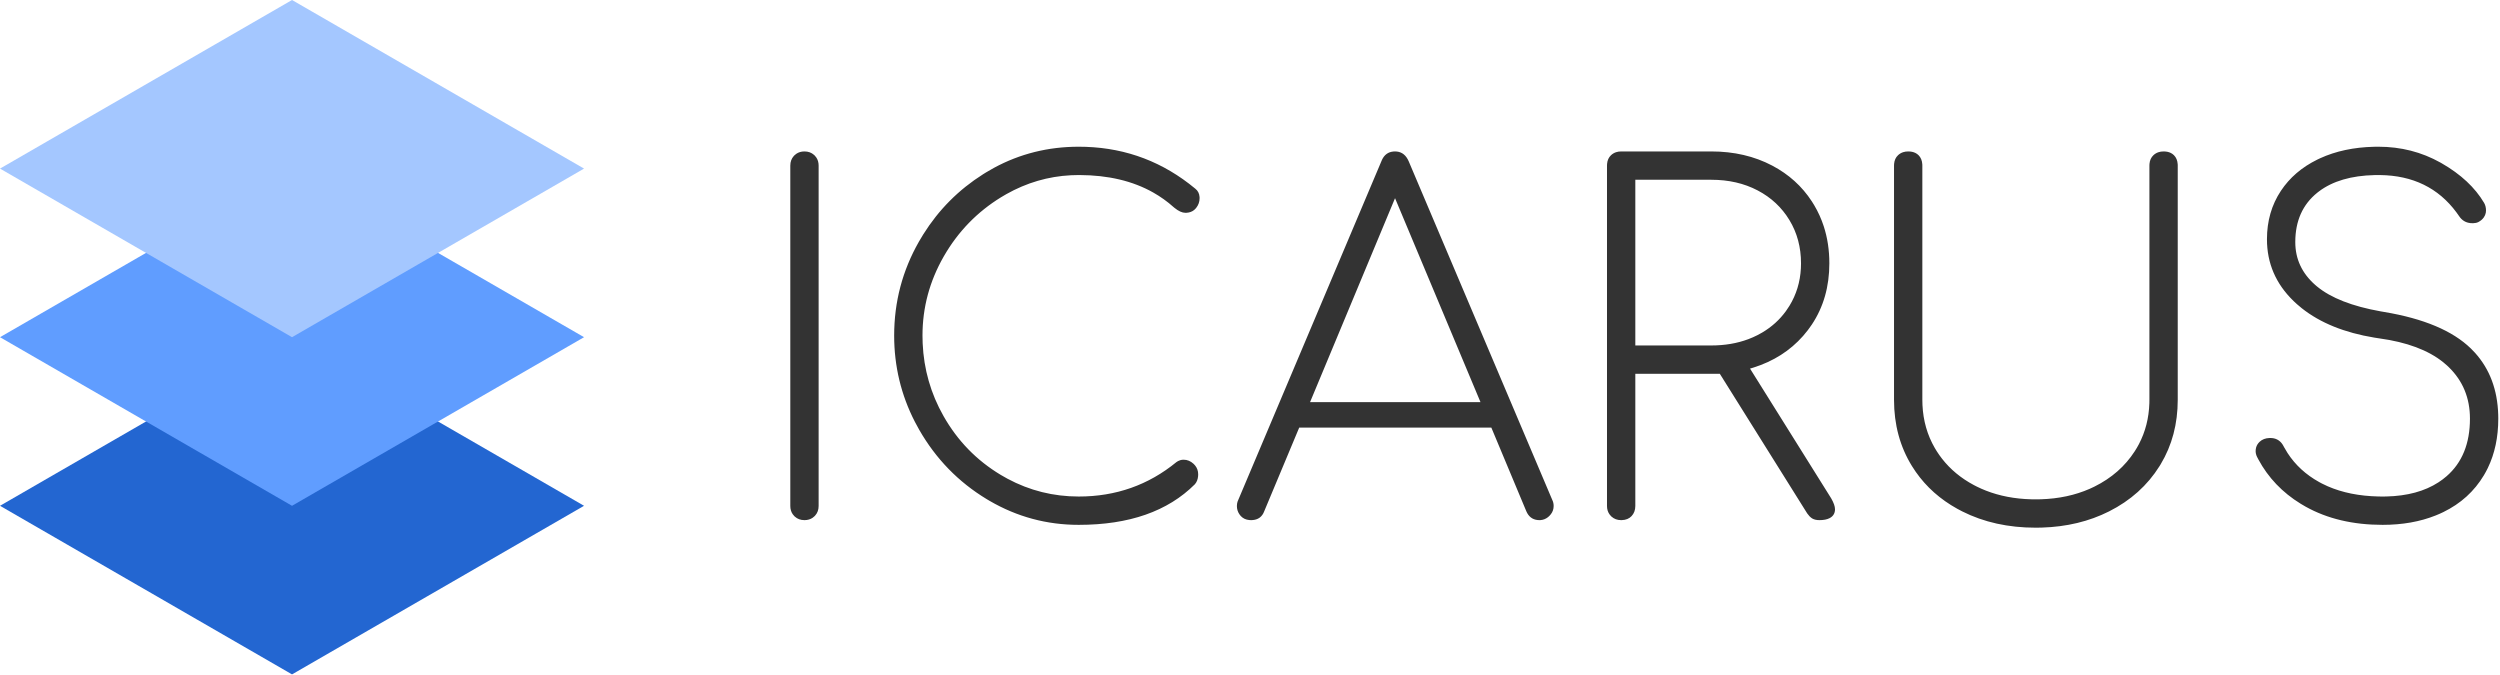
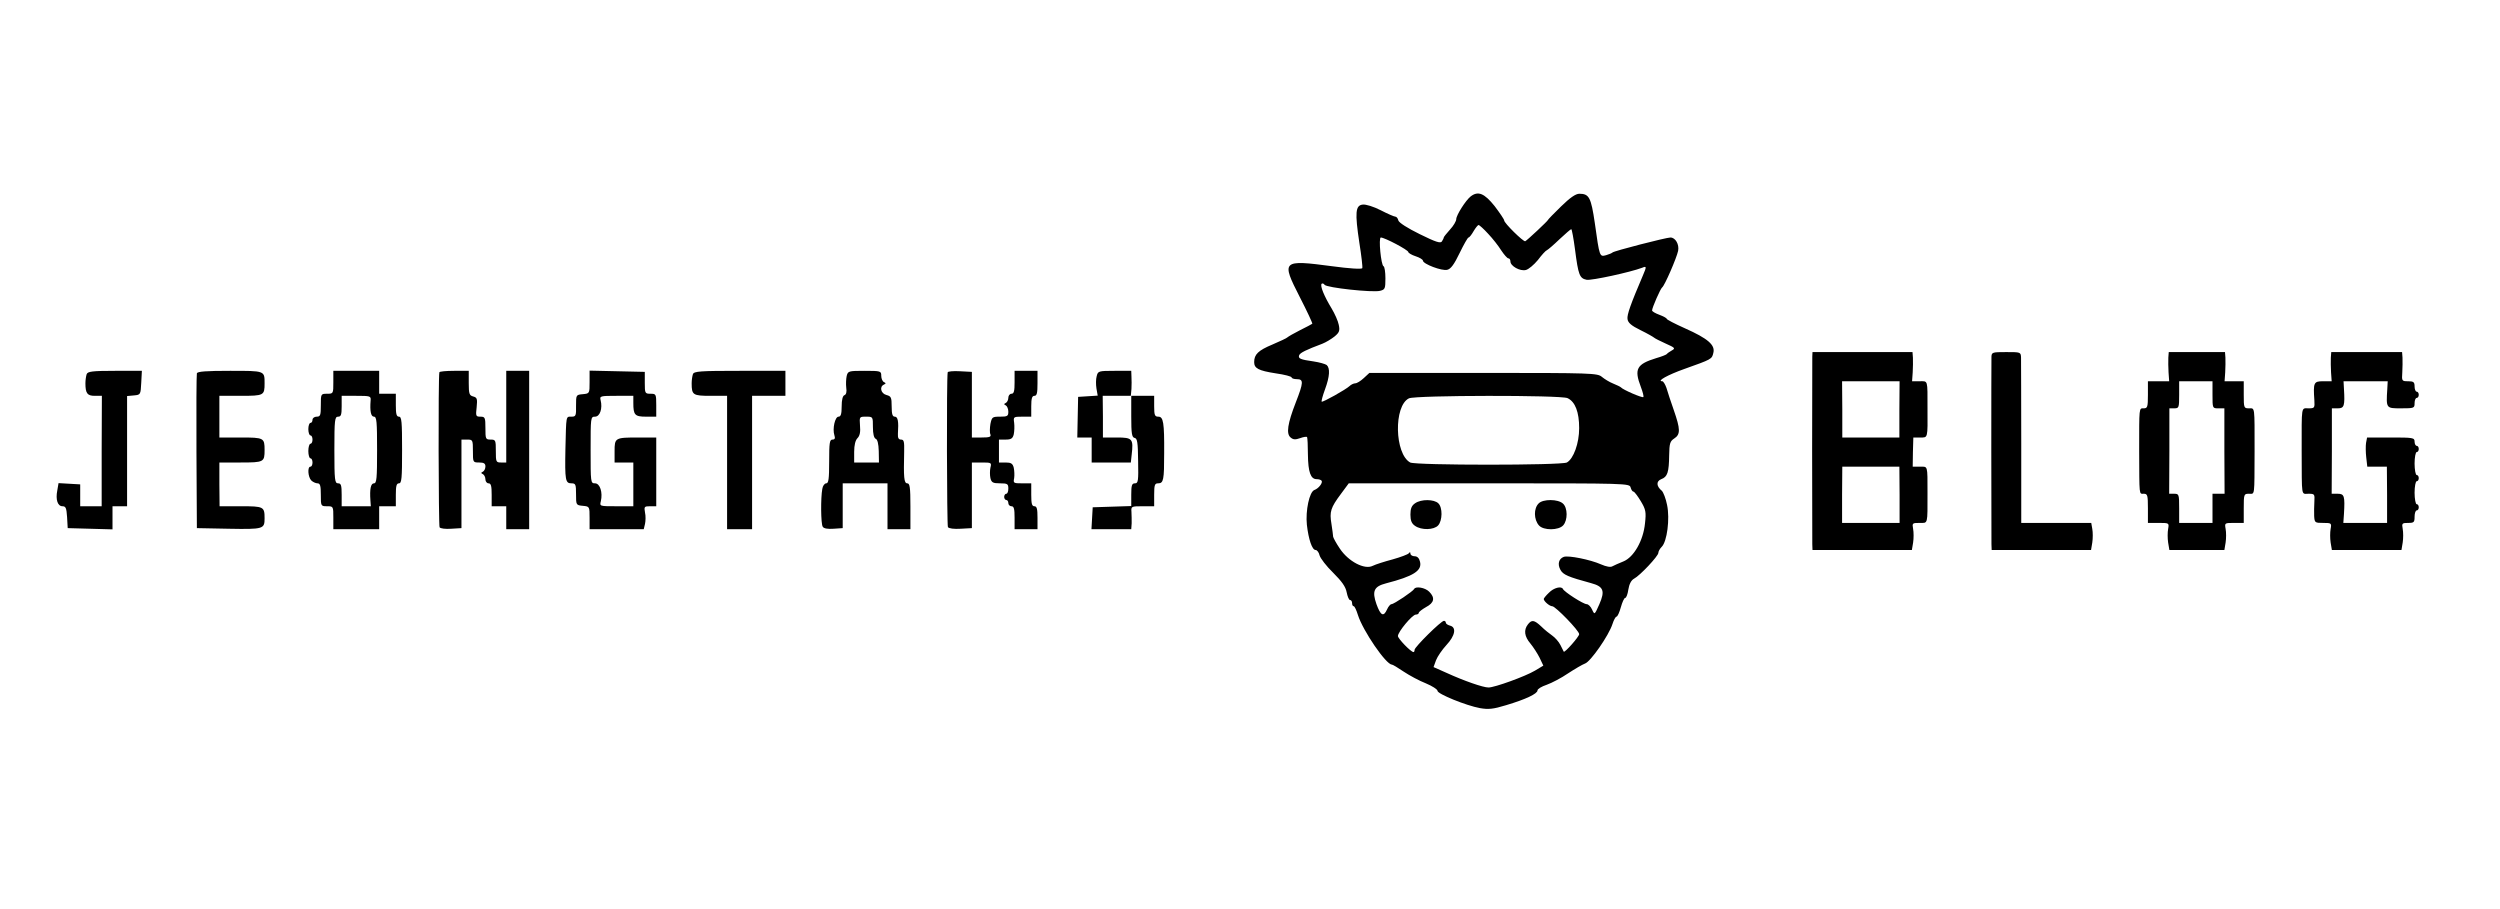
- <svg xmlns="http://www.w3.org/2000/svg" version="1.1" width="949" height="256" viewbox="0 0 949 256">
-   <path fill="#2366d1" d="M110.851 128L221.703 192L110.851 256L0 192Z" />
-   <path fill="#609dff" d="M110.851 64L221.703 128L110.851 192L0 128Z" />
-   <path fill="#a4c7ff" d="M110.851 0L221.703 64L110.851 128L0 64Z" />
-   <g transform="translate(300, 55.695), scale(0.7)" fill="#333">
-     <path d="M 613.888 10.24 L 613.888 137.216 A 60.705 60.705 0 0 0 613.954 140.055 Q 614.553 152.847 620.602 163.316 A 50.135 50.135 0 0 0 621.696 165.12 A 51.598 51.598 0 0 0 624.562 169.185 Q 631.357 177.897 641.762 183.449 A 63.11 63.11 0 0 0 643.456 184.32 A 61.649 61.649 0 0 0 648.369 186.492 Q 659.467 190.833 672.846 191.198 A 90.809 90.809 0 0 0 675.328 191.232 A 90.563 90.563 0 0 0 678.104 191.19 Q 692.78 190.74 704.7 185.489 A 61.259 61.259 0 0 0 707.2 184.32 Q 721.152 177.408 729.088 165.12 A 49.502 49.502 0 0 0 731.322 161.299 Q 736.63 151.203 736.997 139.036 A 60.335 60.335 0 0 0 737.024 137.216 L 737.024 10.24 A 10.857 10.857 0 0 1 737.062 9.315 Q 737.313 6.384 739.2 4.608 A 7.256 7.256 0 0 1 741.925 2.981 Q 743.196 2.56 744.704 2.56 Q 746.956 2.56 748.602 3.369 A 6.472 6.472 0 0 1 750.336 4.608 Q 752.167 6.439 752.361 9.499 A 11.729 11.729 0 0 1 752.384 10.24 L 752.384 137.216 Q 752.384 156.807 743.135 172.194 A 64.077 64.077 0 0 1 742.528 173.184 Q 732.672 188.928 715.136 197.76 Q 698.912 205.931 678.635 206.543 A 109.71 109.71 0 0 1 675.328 206.592 Q 653.056 206.592 635.52 197.76 A 77.835 77.835 0 0 1 632.828 196.338 Q 618.963 188.661 610.337 176.346 A 65.778 65.778 0 0 1 608.256 173.184 Q 598.528 157.44 598.528 137.216 L 598.528 10.24 A 10.857 10.857 0 0 1 598.566 9.315 Q 598.817 6.384 600.704 4.608 A 7.256 7.256 0 0 1 603.429 2.981 Q 604.7 2.56 606.208 2.56 Q 608.46 2.56 610.106 3.369 A 6.472 6.472 0 0 1 611.84 4.608 Q 613.671 6.439 613.865 9.499 A 11.729 11.729 0 0 1 613.888 10.24 Z M 895.488 8.96 A 69.507 69.507 0 0 0 894.88 8.615 Q 879.509 0 861.184 0 A 100.005 100.005 0 0 0 858.79 0.028 Q 842.342 0.422 829.568 6.272 A 61.75 61.75 0 0 0 828.078 6.979 Q 815.456 13.172 808.32 23.936 Q 800.768 35.328 800.768 50.176 Q 800.768 69.697 815.175 83.659 A 59.222 59.222 0 0 0 817.024 85.376 A 60.63 60.63 0 0 0 819.68 87.606 Q 834.727 99.526 859.059 103.529 A 133.91 133.91 0 0 0 861.696 103.936 Q 884.116 107.004 896.419 116.925 A 41.61 41.61 0 0 1 898.432 118.656 A 43.592 43.592 0 0 1 899.28 119.455 Q 910.848 130.653 910.848 147.456 Q 910.848 167.68 898.176 178.688 A 39.281 39.281 0 0 1 893.72 182.034 Q 882.522 189.266 865.531 189.672 A 85.481 85.481 0 0 1 863.488 189.696 A 102.18 102.18 0 0 1 861.3 189.673 Q 845.567 189.336 833.654 184.112 A 55.097 55.097 0 0 1 830.592 182.656 A 56.619 56.619 0 0 1 829.066 181.842 Q 818.274 175.871 811.94 166.114 A 47.528 47.528 0 0 1 809.984 162.816 A 12.115 12.115 0 0 0 809.808 162.46 Q 807.734 158.428 803.571 158.002 A 9.942 9.942 0 0 0 802.56 157.952 A 12.194 12.194 0 0 0 802.217 157.957 Q 798.871 158.051 796.8 160 A 7.449 7.449 0 0 0 796.119 160.731 Q 794.934 162.191 794.688 164.094 A 8.003 8.003 0 0 0 794.624 165.12 A 6.218 6.218 0 0 0 794.708 166.137 Q 794.803 166.708 795.004 167.28 A 7.895 7.895 0 0 0 795.392 168.192 A 65.044 65.044 0 0 0 796.099 169.546 Q 804.091 184.419 819.055 193.615 A 74.4 74.4 0 0 0 821.76 195.2 Q 839.424 205.056 863.488 205.056 Q 879.548 205.056 892.299 199.951 A 62.036 62.036 0 0 0 896.384 198.144 Q 910.592 191.232 918.4 178.176 A 51.186 51.186 0 0 0 920.533 174.225 Q 926.208 162.515 926.208 147.456 A 72.811 72.811 0 0 0 926.178 145.354 Q 925.592 125.061 913.589 111.755 A 49.8 49.8 0 0 0 911.36 109.44 Q 896.512 94.976 864.256 89.6 A 157.882 157.882 0 0 1 862.446 89.288 Q 839.242 85.142 827.904 75.776 A 41.218 41.218 0 0 1 826.977 74.987 Q 816.128 65.472 816.128 51.712 A 49.293 49.293 0 0 1 816.128 51.578 Q 816.175 34.522 828.032 24.96 A 35.234 35.234 0 0 1 828.891 24.289 Q 840.118 15.794 859.213 15.381 A 91.194 91.194 0 0 1 861.184 15.36 A 73.044 73.044 0 0 1 862.037 15.365 Q 888.747 15.677 903.514 35.593 A 59.37 59.37 0 0 1 904.96 37.632 Q 907.22 41.022 911.076 41.419 A 10.261 10.261 0 0 0 912.128 41.472 A 14.543 14.543 0 0 0 912.743 41.459 Q 914.336 41.392 915.2 40.96 A 10.655 10.655 0 0 0 915.336 40.891 Q 916.348 40.366 917.135 39.681 A 7.607 7.607 0 0 0 918.4 38.272 Q 919.197 37.122 919.442 35.787 A 6.761 6.761 0 0 0 919.552 34.56 Q 919.552 32.256 918.528 30.464 Q 911.104 17.92 895.488 8.96 Z M 160.311 0.068 A 110.648 110.648 0 0 0 156.416 0 Q 131.565 0 110.402 11.483 A 99.343 99.343 0 0 0 106.112 13.952 A 109.009 109.009 0 0 0 104.543 14.926 Q 84.677 27.489 72.14 47.479 A 111.393 111.393 0 0 0 69.76 51.456 Q 56.32 75.008 56.32 102.4 Q 56.32 127.331 67.56 149.187 A 107.592 107.592 0 0 0 69.888 153.472 Q 83.456 177.152 106.496 191.104 A 103.444 103.444 0 0 0 108.082 192.045 Q 130.459 205.056 156.416 205.056 Q 197.376 205.056 219.392 183.04 Q 220.918 181.296 221.145 178.624 A 11.364 11.364 0 0 0 221.184 177.664 Q 221.184 174.906 219.514 172.852 A 8.614 8.614 0 0 0 218.752 172.032 A 10.501 10.501 0 0 0 218.638 171.925 Q 216.248 169.728 213.248 169.728 A 6.244 6.244 0 0 0 211.549 169.961 Q 210.906 170.141 210.291 170.463 A 7.508 7.508 0 0 0 209.408 171.008 Q 186.624 189.696 156.416 189.696 Q 135.765 189.696 117.743 180.022 A 87.237 87.237 0 0 1 114.048 177.92 Q 94.464 166.144 83.072 146.048 Q 72.704 127.758 71.772 106.604 A 95.549 95.549 0 0 1 71.68 102.4 Q 71.68 79.616 83.2 59.52 A 97.348 97.348 0 0 1 83.35 59.26 Q 94.847 39.346 114.304 27.392 A 88.056 88.056 0 0 1 117.155 25.713 Q 133.663 16.406 152.218 15.466 A 82.911 82.911 0 0 1 156.416 15.36 A 117.212 117.212 0 0 1 156.817 15.361 Q 180.184 15.441 196.829 24.848 A 63.01 63.01 0 0 1 207.872 32.768 A 23.034 23.034 0 0 0 208.339 33.158 Q 211.641 35.84 214.272 35.84 A 9.974 9.974 0 0 0 214.911 35.82 Q 217.343 35.664 219.009 34.296 A 6.873 6.873 0 0 0 219.904 33.408 A 9.994 9.994 0 0 0 220.133 33.126 Q 221.952 30.799 221.952 27.904 A 8.988 8.988 0 0 0 221.929 27.259 Q 221.724 24.398 219.648 22.784 A 110.881 110.881 0 0 0 219.543 22.697 Q 193.686 1.244 160.311 0.068 Z M 551.168 198.4 L 504.064 123.136 L 499.456 123.136 L 458.24 123.136 L 458.24 194.816 Q 458.24 198.144 456.192 200.32 Q 454.232 202.403 450.865 202.492 A 11.487 11.487 0 0 1 450.56 202.496 Q 447.452 202.496 445.349 200.598 A 7.871 7.871 0 0 1 445.056 200.32 A 7.525 7.525 0 0 1 444.182 199.275 Q 442.889 197.403 442.88 194.85 A 10.179 10.179 0 0 1 442.88 194.816 L 442.88 10.24 A 10.857 10.857 0 0 1 442.918 9.315 Q 443.169 6.384 445.056 4.608 A 7.256 7.256 0 0 1 447.781 2.981 Q 449.052 2.56 450.56 2.56 L 499.456 2.56 Q 517.888 2.56 532.48 10.24 Q 545.954 17.332 553.971 29.662 A 58.968 58.968 0 0 1 555.264 31.744 A 56.737 56.737 0 0 1 560.414 43.13 Q 563.456 52.468 563.456 63.232 Q 563.456 82.2 553.946 96.465 A 56.692 56.692 0 0 1 551.808 99.456 A 58.849 58.849 0 0 1 549.212 102.618 Q 538.621 114.637 522.253 119.779 A 72.195 72.195 0 0 1 520.448 120.32 L 564.48 190.72 Q 566.528 194.304 566.528 196.608 A 6.599 6.599 0 0 1 566.478 197.436 Q 566.253 199.208 565.035 200.395 A 5.625 5.625 0 0 1 564.352 200.96 A 6.473 6.473 0 0 1 563.547 201.443 Q 561.472 202.496 558.08 202.496 Q 555.751 202.496 554.27 201.649 A 4.911 4.911 0 0 1 553.984 201.472 Q 552.654 200.585 551.515 198.93 A 14.447 14.447 0 0 1 551.168 198.4 Z M 399.104 197.632 L 380.16 152.32 L 275.968 152.32 L 257.024 197.632 Q 255.324 202.248 250.396 202.483 A 11.297 11.297 0 0 1 249.856 202.496 A 10.258 10.258 0 0 1 248.931 202.455 Q 246.143 202.203 244.4 200.383 A 6.997 6.997 0 0 1 244.224 200.192 A 8.678 8.678 0 0 1 243.477 199.224 Q 242.176 197.264 242.176 194.816 A 7.805 7.805 0 0 1 242.282 193.521 A 7.181 7.181 0 0 1 242.944 191.488 L 320.512 7.936 A 12.196 12.196 0 0 1 320.852 7.129 Q 322.805 2.936 327.14 2.591 A 10.038 10.038 0 0 1 327.936 2.56 A 9.004 9.004 0 0 1 328.947 2.615 Q 333.29 3.106 335.36 7.936 L 413.184 191.488 Q 413.952 193.024 413.952 194.816 A 7.64 7.64 0 0 1 413.846 196.101 Q 413.457 198.383 411.648 200.192 A 9.044 9.044 0 0 1 410.871 200.886 Q 409.083 202.303 406.879 202.473 A 7.908 7.908 0 0 1 406.272 202.496 A 9.93 9.93 0 0 1 405.339 202.453 Q 400.96 202.04 399.104 197.632 Z M 15.36 10.24 L 15.36 194.816 Q 15.36 197.924 13.462 200.027 A 7.871 7.871 0 0 1 13.184 200.32 A 7.525 7.525 0 0 1 12.139 201.194 Q 10.267 202.487 7.714 202.496 A 10.179 10.179 0 0 1 7.68 202.496 Q 4.572 202.496 2.469 200.598 A 7.871 7.871 0 0 1 2.176 200.32 A 7.525 7.525 0 0 1 1.302 199.275 Q 0.009 197.403 0 194.85 A 10.179 10.179 0 0 1 0 194.816 L 0 10.24 Q 0 7.132 1.898 5.029 A 7.871 7.871 0 0 1 2.176 4.736 A 7.525 7.525 0 0 1 3.221 3.862 Q 5.093 2.569 7.646 2.56 A 10.179 10.179 0 0 1 7.68 2.56 Q 10.788 2.56 12.891 4.458 A 7.871 7.871 0 0 1 13.184 4.736 A 7.525 7.525 0 0 1 14.058 5.781 Q 15.351 7.653 15.36 10.206 A 10.179 10.179 0 0 1 15.36 10.24 Z M 281.856 138.496 L 374.272 138.496 L 327.936 27.904 L 281.856 138.496 Z M 458.24 107.776 L 499.456 107.776 Q 510.418 107.776 519.519 104.362 A 48.175 48.175 0 0 0 524.544 102.144 A 47.471 47.471 0 0 0 527.059 100.761 Q 534.75 96.219 539.878 89.183 A 43.678 43.678 0 0 0 541.824 86.272 Q 547.436 77.109 548.027 65.896 A 50.673 50.673 0 0 0 548.096 63.232 Q 548.096 50.176 541.824 39.808 Q 535.552 29.44 524.544 23.68 Q 513.536 17.92 499.456 17.92 L 458.24 17.92 L 458.24 107.776 Z" vector-effect="non-scaling-stroke" />
+ <svg xmlns="http://www.w3.org/2000/svg" version="1.0" width="1200pt" height="436pt" viewBox="0 0 1200 436" preserveAspectRatio="xMidYMid meet">
+   <g transform="translate(0,436) scale(0.1,-0.1)" fill="#000000" stroke="none">
+     <path d="M7059 3417 c-24 -19 -69 -90 -69 -109 0 -9 -13 -32 -30 -50 -16 -18 -30 -35 -30 -38 0 -3 -4 -11 -9 -19 -7 -10 -29 -3 -106 35 -59 29 -100 55 -103 66 -2 10 -9 18 -14 18 -6 0 -38 14 -71 31 -33 17 -71 29 -86 27 -35 -4 -38 -38 -16 -184 10 -62 16 -116 14 -121 -2 -6 -63 -2 -144 9 -242 32 -246 28 -156 -148 35 -68 62 -126 60 -128 -2 -2 -29 -16 -59 -31 -30 -15 -57 -31 -60 -34 -3 -4 -36 -19 -73 -35 -67 -28 -87 -47 -87 -84 0 -30 20 -41 103 -54 43 -6 77 -15 77 -20 0 -4 11 -8 25 -8 33 0 32 -16 -5 -111 -40 -103 -47 -151 -25 -169 13 -11 23 -11 46 -3 16 6 31 8 33 5 2 -4 4 -42 4 -84 1 -84 13 -118 42 -118 10 0 21 -3 24 -8 6 -10 -15 -37 -35 -44 -24 -9 -43 -99 -36 -167 8 -70 25 -121 42 -121 7 0 16 -12 19 -26 4 -14 33 -52 65 -83 42 -42 60 -67 65 -94 4 -20 11 -37 16 -37 6 0 10 -7 10 -15 0 -8 3 -15 8 -15 4 0 13 -19 20 -42 24 -76 135 -238 163 -238 4 0 29 -15 57 -34 27 -18 75 -44 106 -56 31 -13 56 -29 56 -36 0 -15 138 -71 204 -83 40 -7 63 -5 125 14 94 28 151 55 151 71 0 7 20 19 44 27 25 9 71 33 103 55 32 21 68 42 81 47 26 8 114 134 132 190 6 19 15 35 19 35 5 0 14 20 21 45 7 25 16 45 21 45 5 0 12 18 15 40 4 26 14 45 27 52 29 15 117 109 117 124 0 7 7 20 16 29 26 25 40 135 26 201 -6 31 -18 61 -25 68 -27 22 -28 46 -3 56 30 11 37 33 38 115 1 56 4 67 24 80 31 20 30 45 -2 137 -14 40 -30 88 -35 106 -6 17 -15 32 -20 32 -29 0 27 31 106 59 132 47 132 47 139 77 10 38 -26 69 -136 118 -49 22 -88 42 -88 46 0 3 -16 12 -35 19 -19 7 -35 16 -35 21 0 13 40 104 48 110 12 8 70 142 77 176 6 31 -13 64 -37 64 -20 0 -273 -65 -278 -72 -3 -3 -17 -9 -31 -13 -31 -8 -31 -10 -54 155 -18 122 -27 140 -74 140 -18 0 -45 -19 -88 -61 -35 -34 -63 -63 -63 -65 0 -4 -100 -98 -109 -102 -9 -3 -101 87 -101 100 0 5 -21 36 -46 69 -49 61 -79 74 -115 46z m84 -179 c22 -23 50 -59 63 -80 14 -21 29 -38 34 -38 6 0 10 -7 10 -15 0 -22 46 -48 74 -41 13 3 39 25 58 48 18 24 37 45 43 47 5 2 33 26 61 53 28 26 53 48 56 48 3 0 11 -44 18 -97 16 -124 22 -139 56 -146 24 -4 209 36 267 58 21 9 21 5 3 -37 -59 -138 -77 -189 -74 -209 2 -18 18 -32 63 -54 33 -16 62 -33 65 -36 3 -3 28 -16 55 -28 45 -20 48 -23 30 -33 -11 -6 -22 -14 -25 -18 -3 -3 -25 -12 -50 -19 -94 -29 -107 -52 -74 -138 9 -24 15 -46 12 -49 -5 -5 -98 35 -108 47 -3 3 -20 11 -37 18 -18 7 -42 22 -54 32 -21 18 -47 19 -569 19 l-547 0 -27 -25 c-15 -14 -33 -25 -41 -25 -7 0 -20 -6 -27 -13 -18 -17 -129 -79 -134 -75 -2 3 5 29 16 59 23 62 25 102 8 117 -7 5 -35 13 -62 17 -64 9 -76 14 -70 30 5 12 34 26 111 55 18 7 44 23 59 35 23 19 26 28 20 56 -3 17 -19 53 -34 78 -36 59 -57 110 -48 119 4 3 10 1 14 -5 9 -14 230 -38 266 -29 24 6 26 10 26 60 0 30 -4 56 -9 58 -12 4 -25 138 -13 138 18 0 132 -60 132 -70 0 -4 16 -14 35 -20 19 -6 35 -16 35 -21 0 -16 92 -51 117 -44 17 4 33 26 59 80 20 41 39 75 43 75 4 0 15 14 24 30 10 17 21 30 24 30 4 0 25 -19 46 -42z m381 -789 c37 -17 56 -67 56 -144 0 -73 -27 -147 -59 -165 -27 -14 -725 -14 -752 0 -75 41 -80 272 -6 308 32 15 728 16 761 1z m303 -429 c3 -11 9 -20 14 -20 4 0 20 -21 35 -46 24 -40 26 -52 20 -106 -8 -83 -54 -163 -104 -183 -21 -8 -44 -19 -52 -23 -9 -6 -30 -2 -55 9 -52 23 -157 44 -179 36 -24 -9 -31 -35 -16 -62 13 -24 37 -34 147 -64 60 -16 68 -37 40 -101 -23 -52 -23 -52 -35 -26 -6 14 -18 26 -26 26 -16 0 -108 59 -114 73 -7 15 -44 6 -67 -18 -14 -13 -25 -27 -25 -30 0 -11 28 -35 41 -35 15 0 129 -117 129 -134 0 -12 -70 -91 -74 -84 -1 2 -8 16 -16 32 -8 16 -26 36 -39 45 -13 9 -37 28 -53 44 -34 32 -46 33 -64 10 -21 -27 -17 -58 12 -92 14 -17 34 -48 44 -68 l18 -38 -40 -24 c-47 -28 -194 -81 -223 -81 -26 0 -118 32 -201 70 l-63 28 12 33 c7 18 29 50 50 73 42 45 49 85 17 93 -11 3 -20 9 -20 14 0 5 -4 9 -9 9 -14 0 -141 -126 -141 -139 0 -6 -2 -11 -5 -11 -13 0 -75 65 -75 77 0 20 69 103 86 103 8 0 14 4 14 8 0 5 16 17 35 28 40 21 44 45 15 74 -20 20 -65 27 -72 13 -5 -11 -97 -73 -109 -73 -5 0 -15 -11 -21 -25 -17 -38 -31 -30 -51 25 -22 63 -12 85 46 100 132 34 174 61 163 104 -4 17 -13 26 -26 26 -11 0 -20 6 -20 13 0 8 -3 8 -8 1 -4 -5 -38 -18 -77 -29 -38 -10 -82 -24 -96 -31 -39 -20 -117 21 -158 83 -17 25 -31 51 -32 57 0 6 -4 34 -8 61 -10 59 -4 78 46 145 l37 50 674 0 c665 0 674 0 679 -20z" />
+     <path d="M6792 1944 c-16 -11 -22 -25 -22 -54 0 -29 6 -43 22 -54 31 -22 91 -20 111 2 21 23 22 86 1 106 -20 20 -83 21 -112 0z" />
+     <path d="M7386 1944 c-25 -24 -24 -78 1 -106 22 -25 94 -24 116 0 23 25 22 85 -1 105 -24 22 -95 22 -116 1z" />
+     <path d="M8699 2648 c-1 -31 -1 -866 0 -900 l1 -28 239 0 238 0 6 36 c3 20 3 49 0 65 -5 28 -4 29 31 29 41 0 38 -11 38 145 0 134 2 125 -36 125 l-35 0 1 70 2 70 33 0 c37 0 36 -7 35 140 0 140 3 130 -38 130 l-36 0 3 43 c1 23 2 54 1 70 l-2 27 -240 0 -240 0 -1 -22z m418 -253 l0 -135 -137 0 -137 0 0 135 -1 135 138 0 138 0 -1 -135z m1 -410 l0 -135 -138 0 -138 0 0 135 1 135 137 0 137 0 1 -135z" />
+     <path d="M9559 2648 c-1 -31 -1 -866 0 -900 l1 -28 239 0 238 0 6 36 c3 20 3 49 0 65 l-5 29 -168 0 -168 0 0 383 c0 210 -1 394 -1 410 -1 27 -2 27 -71 27 -66 0 -70 -1 -71 -22z" />
+     <path d="M10408 2643 c-1 -16 0 -47 1 -70 l3 -43 -51 0 -51 0 0 -65 c0 -58 -2 -65 -20 -65 -23 0 -22 9 -22 -205 1 -219 -1 -205 22 -205 18 0 20 -7 20 -70 l0 -70 51 0 c51 0 51 0 46 -29 -3 -16 -3 -45 0 -65 l6 -36 132 0 132 0 6 36 c3 20 3 49 0 65 -5 29 -5 29 41 29 l46 0 0 70 c0 68 1 70 25 70 29 0 26 -18 27 205 0 219 2 205 -27 205 -24 0 -25 2 -25 65 l0 65 -46 0 -46 0 3 43 c1 23 2 54 1 70 l-2 27 -135 0 -135 0 -2 -27z m212 -178 c0 -65 0 -65 28 -65 l29 0 0 -205 1 -205 -29 0 -29 0 0 -70 0 -70 -80 0 -80 0 0 70 c0 67 -1 70 -24 70 l-24 0 1 205 0 205 24 0 c22 0 23 4 23 65 l0 65 80 0 80 0 0 -65z" />
+     <path d="M11188 2643 c-1 -16 0 -47 1 -70 l3 -43 -41 0 c-45 0 -48 -6 -42 -92 2 -36 1 -38 -28 -38 -36 0 -33 17 -33 -205 1 -226 -3 -205 33 -205 29 0 30 -2 28 -37 -1 -21 -2 -53 -1 -70 2 -32 4 -33 43 -33 40 0 41 -1 36 -29 -3 -16 -3 -45 0 -65 l6 -36 167 0 167 0 6 36 c3 20 3 49 0 65 -5 27 -3 29 26 29 28 0 31 3 31 30 0 17 5 30 10 30 6 0 10 7 10 15 0 8 -4 15 -10 15 -5 0 -10 25 -10 55 0 30 5 55 10 55 6 0 10 7 10 15 0 8 -4 15 -10 15 -5 0 -10 25 -10 55 0 30 5 55 10 55 6 0 10 7 10 15 0 8 -4 15 -10 15 -5 0 -10 9 -10 20 0 19 -7 20 -114 20 l-114 0 -5 -26 c-2 -14 -2 -45 1 -70 l5 -44 47 0 47 0 1 -135 0 -135 -105 0 -105 0 3 43 c5 86 2 97 -30 97 l-29 0 1 205 0 205 29 0 c30 0 34 12 29 93 l-2 37 106 0 106 0 -2 -37 c-6 -94 -6 -93 66 -93 63 0 65 1 65 25 0 14 5 25 10 25 6 0 10 7 10 15 0 8 -4 15 -10 15 -5 0 -10 11 -10 25 0 21 -5 25 -31 25 -30 0 -31 1 -28 43 1 23 2 54 1 70 l-2 27 -170 0 -170 0 -2 -27z" />
+     <path d="M416 2564 c-3 -9 -6 -28 -6 -44 0 -48 9 -60 45 -60 l34 0 -1 -265 0 -265 -52 0 -51 0 0 52 0 53 -52 3 -52 3 -6 -35 c-9 -45 2 -76 25 -76 16 0 19 -9 22 -52 l3 -53 108 -3 107 -3 0 56 0 55 35 0 35 0 0 264 0 265 33 3 c32 3 32 4 35 61 l3 57 -129 0 c-109 0 -131 -3 -136 -16z" />
+     <path d="M945 2568 c-2 -7 -3 -177 -2 -378 l2 -365 154 -3 c166 -3 171 -1 171 50 0 56 -4 58 -114 58 l-102 0 -1 105 0 105 102 0 c112 0 115 2 115 60 0 58 -3 60 -114 60 l-103 0 0 100 0 100 103 0 c111 0 114 2 114 60 0 61 2 60 -166 60 -115 0 -156 -3 -159 -12z" />
+     <path d="M1600 2525 c0 -54 0 -55 -30 -55 -30 0 -30 -1 -30 -55 0 -48 -2 -55 -20 -55 -11 0 -20 -7 -20 -15 0 -8 -4 -15 -10 -15 -5 0 -10 -13 -10 -30 0 -16 5 -30 10 -30 6 0 10 -9 10 -20 0 -11 -4 -20 -10 -20 -5 0 -10 -16 -10 -35 0 -19 5 -35 10 -35 6 0 10 -9 10 -20 0 -11 -4 -20 -10 -20 -15 0 -12 -49 4 -66 8 -8 22 -14 30 -14 13 0 16 -12 16 -55 0 -54 0 -55 30 -55 30 0 30 -1 30 -55 l0 -55 110 0 110 0 0 55 0 55 40 0 40 0 0 55 c0 42 3 55 15 55 13 0 15 24 15 160 0 136 -2 160 -15 160 -12 0 -15 13 -15 55 l0 55 -40 0 -40 0 0 55 0 55 -110 0 -110 0 0 -55z m179 -87 c-4 -50 1 -78 16 -78 13 0 15 -24 15 -160 0 -136 -2 -160 -15 -160 -15 0 -21 -27 -17 -82 l2 -28 -70 0 -70 0 0 55 c0 46 -3 55 -17 55 -16 0 -18 14 -18 160 0 146 2 160 18 160 14 0 17 9 17 50 l0 50 70 0 c67 0 71 -1 69 -22z" />
+     <path d="M2109 2573 c-6 -28 -4 -735 1 -744 4 -6 28 -9 56 -7 l49 3 0 213 0 212 28 0 c26 0 27 -2 27 -55 0 -54 0 -55 30 -55 23 0 30 -5 30 -19 0 -11 -6 -22 -12 -25 -10 -5 -10 -7 0 -12 6 -3 12 -14 12 -25 0 -10 7 -19 15 -19 12 0 15 -13 15 -55 l0 -55 35 0 35 0 0 -55 0 -55 55 0 55 0 0 380 0 380 -55 0 -55 0 0 -220 0 -220 -25 0 c-24 0 -25 3 -25 55 0 52 -1 55 -25 55 -24 0 -25 3 -25 55 0 51 -2 55 -24 55 -22 0 -23 3 -18 46 4 40 2 46 -17 51 -18 5 -21 12 -21 64 l0 59 -70 0 c-38 0 -71 -3 -71 -7z" />
+     <path d="M2830 2526 c0 -54 0 -55 -32 -58 -33 -3 -33 -3 -33 -55 1 -49 -1 -53 -22 -53 -27 0 -25 9 -29 -155 -3 -151 0 -165 29 -165 20 0 22 -5 22 -52 0 -52 0 -53 33 -56 32 -3 32 -4 32 -58 l0 -54 130 0 130 0 6 25 c3 14 4 39 0 55 -5 28 -3 30 24 30 l30 0 0 165 0 165 -84 0 c-114 0 -116 -1 -116 -66 l0 -54 45 0 45 0 0 -105 0 -105 -81 0 c-81 0 -81 0 -75 24 10 42 -4 86 -28 86 -21 0 -21 4 -21 160 0 156 0 160 21 160 24 0 37 40 27 79 -5 20 -2 21 76 21 l81 0 0 -34 c0 -58 7 -66 61 -66 l49 0 0 55 c0 53 -1 55 -27 55 -27 0 -28 2 -28 52 l0 53 -132 3 -133 3 0 -55z" />
+     <path d="M3326 2564 c-3 -9 -6 -28 -6 -44 0 -56 6 -60 91 -60 l79 0 0 -320 0 -320 60 0 60 0 0 320 0 320 80 0 80 0 0 60 0 60 -219 0 c-190 0 -220 -2 -225 -16z" />
+     <path d="M4064 2555 c-3 -14 -4 -39 -2 -56 3 -20 0 -33 -9 -36 -8 -3 -13 -22 -13 -54 0 -36 -4 -49 -15 -49 -17 0 -30 -58 -20 -89 5 -15 2 -21 -9 -21 -14 0 -16 -16 -16 -105 0 -84 -3 -105 -14 -105 -8 0 -17 -12 -19 -27 -8 -44 -7 -167 2 -181 5 -9 24 -12 52 -10 l44 3 0 108 0 107 108 0 107 0 0 -110 0 -110 55 0 55 0 0 110 c0 91 -3 110 -15 110 -16 0 -18 28 -15 153 1 47 -1 57 -15 57 -12 0 -16 8 -15 28 4 59 0 82 -15 82 -11 0 -15 12 -15 49 0 44 -3 49 -25 55 -27 7 -35 40 -12 50 10 5 10 7 0 12 -7 3 -13 17 -13 30 0 23 -2 24 -80 24 -77 0 -80 -1 -86 -25z m126 -245 c0 -33 5 -52 13 -56 9 -3 14 -24 15 -59 l1 -55 -59 0 -60 0 0 51 c0 33 6 56 16 66 11 11 15 30 12 60 -3 43 -3 43 29 43 33 0 33 0 33 -50z" />
+     <path d="M4549 2573 c-6 -29 -4 -735 1 -743 4 -7 30 -10 61 -8 l54 3 0 158 0 157 48 0 c46 0 47 -1 41 -25 -3 -14 -3 -36 0 -50 5 -21 12 -25 46 -25 36 0 40 -3 40 -25 0 -14 -4 -25 -10 -25 -5 0 -10 -7 -10 -15 0 -8 5 -15 10 -15 6 0 10 -7 10 -15 0 -8 7 -15 15 -15 12 0 15 -13 15 -55 l0 -55 55 0 55 0 0 55 c0 42 -3 55 -15 55 -12 0 -15 13 -15 55 l0 55 -44 0 c-41 0 -43 1 -38 25 2 13 1 36 -2 50 -5 20 -13 25 -39 25 l-32 0 0 55 0 55 32 0 c26 0 34 5 39 25 3 14 4 39 2 55 -4 29 -4 30 39 30 l43 0 0 50 c0 38 4 50 15 50 12 0 15 13 15 60 l0 60 -55 0 -55 0 0 -55 c0 -42 -3 -55 -15 -55 -8 0 -15 -9 -15 -19 0 -11 -6 -22 -12 -25 -10 -5 -10 -7 0 -12 6 -3 12 -17 12 -30 0 -21 -4 -24 -40 -24 -37 0 -39 -2 -46 -35 -3 -19 -4 -42 0 -50 4 -12 -4 -15 -42 -15 l-47 0 0 157 0 158 -57 3 c-32 2 -59 -1 -59 -5z" />
+     <path d="M5264 2554 c-4 -14 -4 -40 -1 -59 l6 -34 -47 -3 -47 -3 -2 -97 -2 -98 34 0 35 0 0 -60 0 -60 94 0 94 0 4 37 c9 77 4 83 -71 83 l-67 0 0 100 -1 100 68 0 69 0 0 -99 c0 -83 3 -100 16 -103 13 -2 16 -21 17 -111 2 -96 0 -107 -15 -107 -15 0 -18 -9 -18 -55 l0 -54 -92 -3 -93 -3 -3 -52 -3 -53 95 0 96 0 2 28 c0 15 0 39 -1 55 -2 26 -1 27 53 27 l56 0 0 55 c0 48 3 55 19 55 26 0 29 16 29 145 1 147 -4 175 -28 175 -17 0 -20 7 -20 50 l0 50 -56 0 -56 0 3 33 c1 17 1 44 0 60 l-1 27 -80 0 c-77 0 -80 -1 -86 -26z" />
  </g>
</svg>
